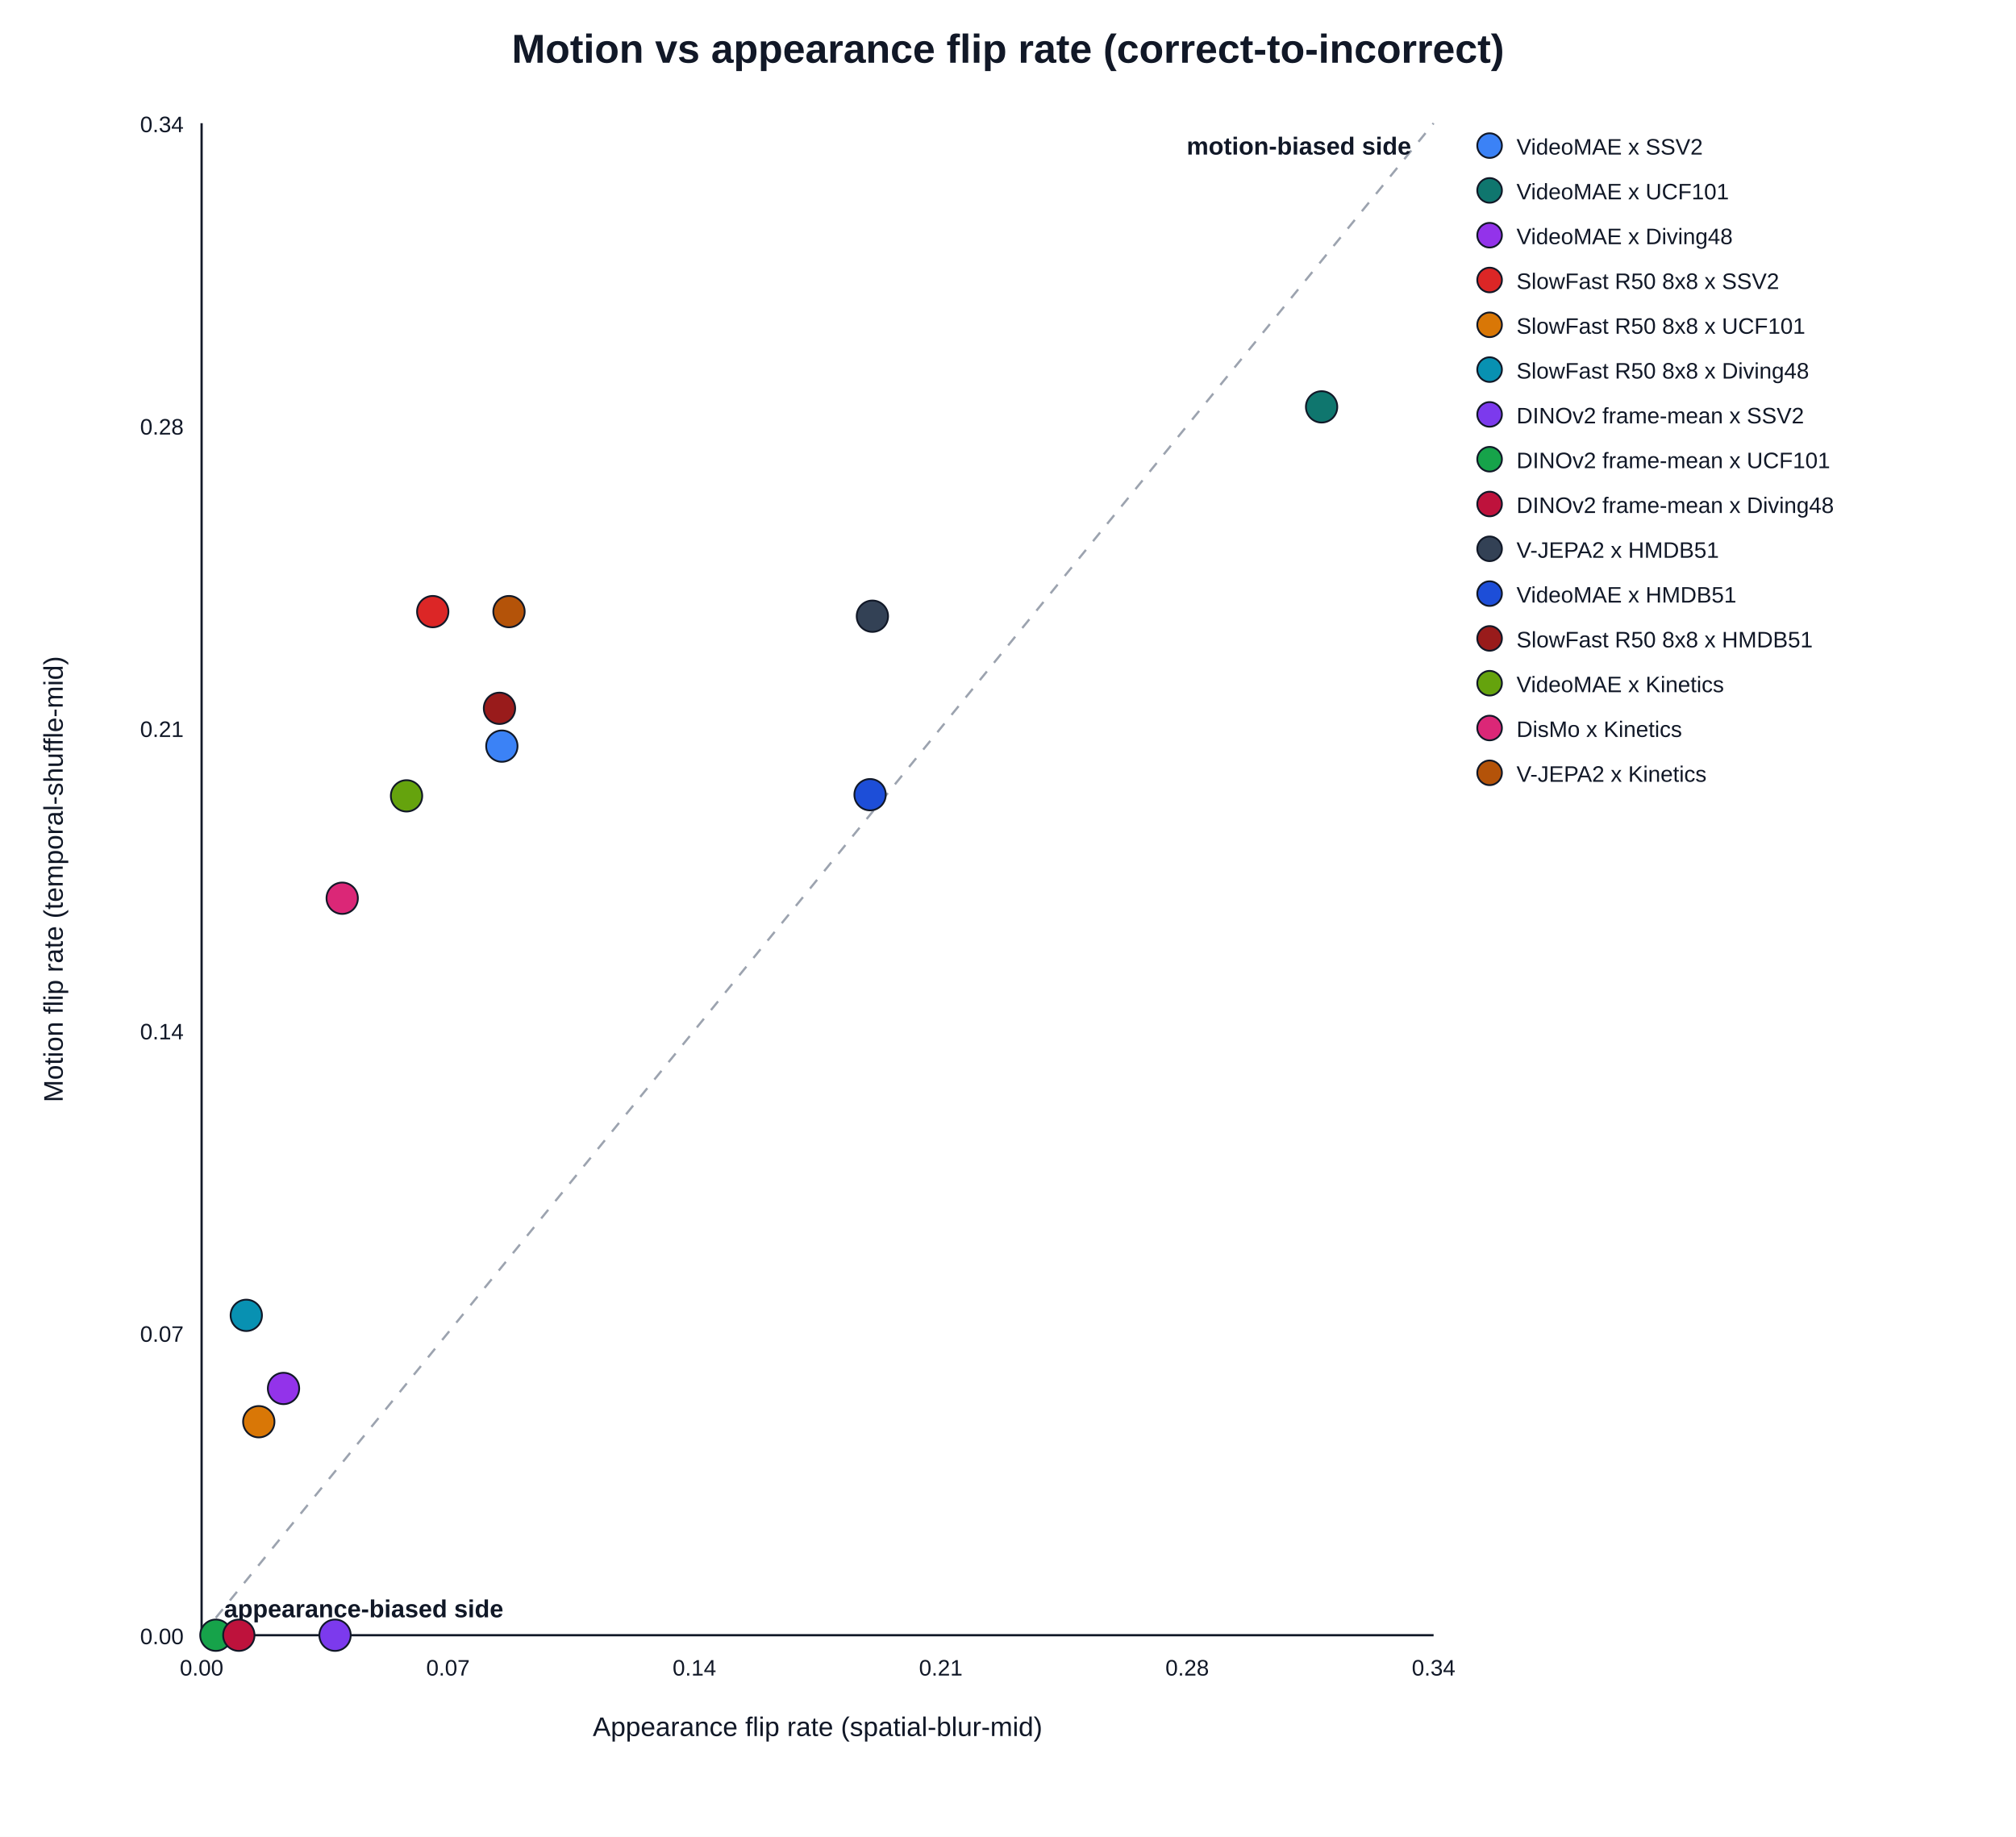
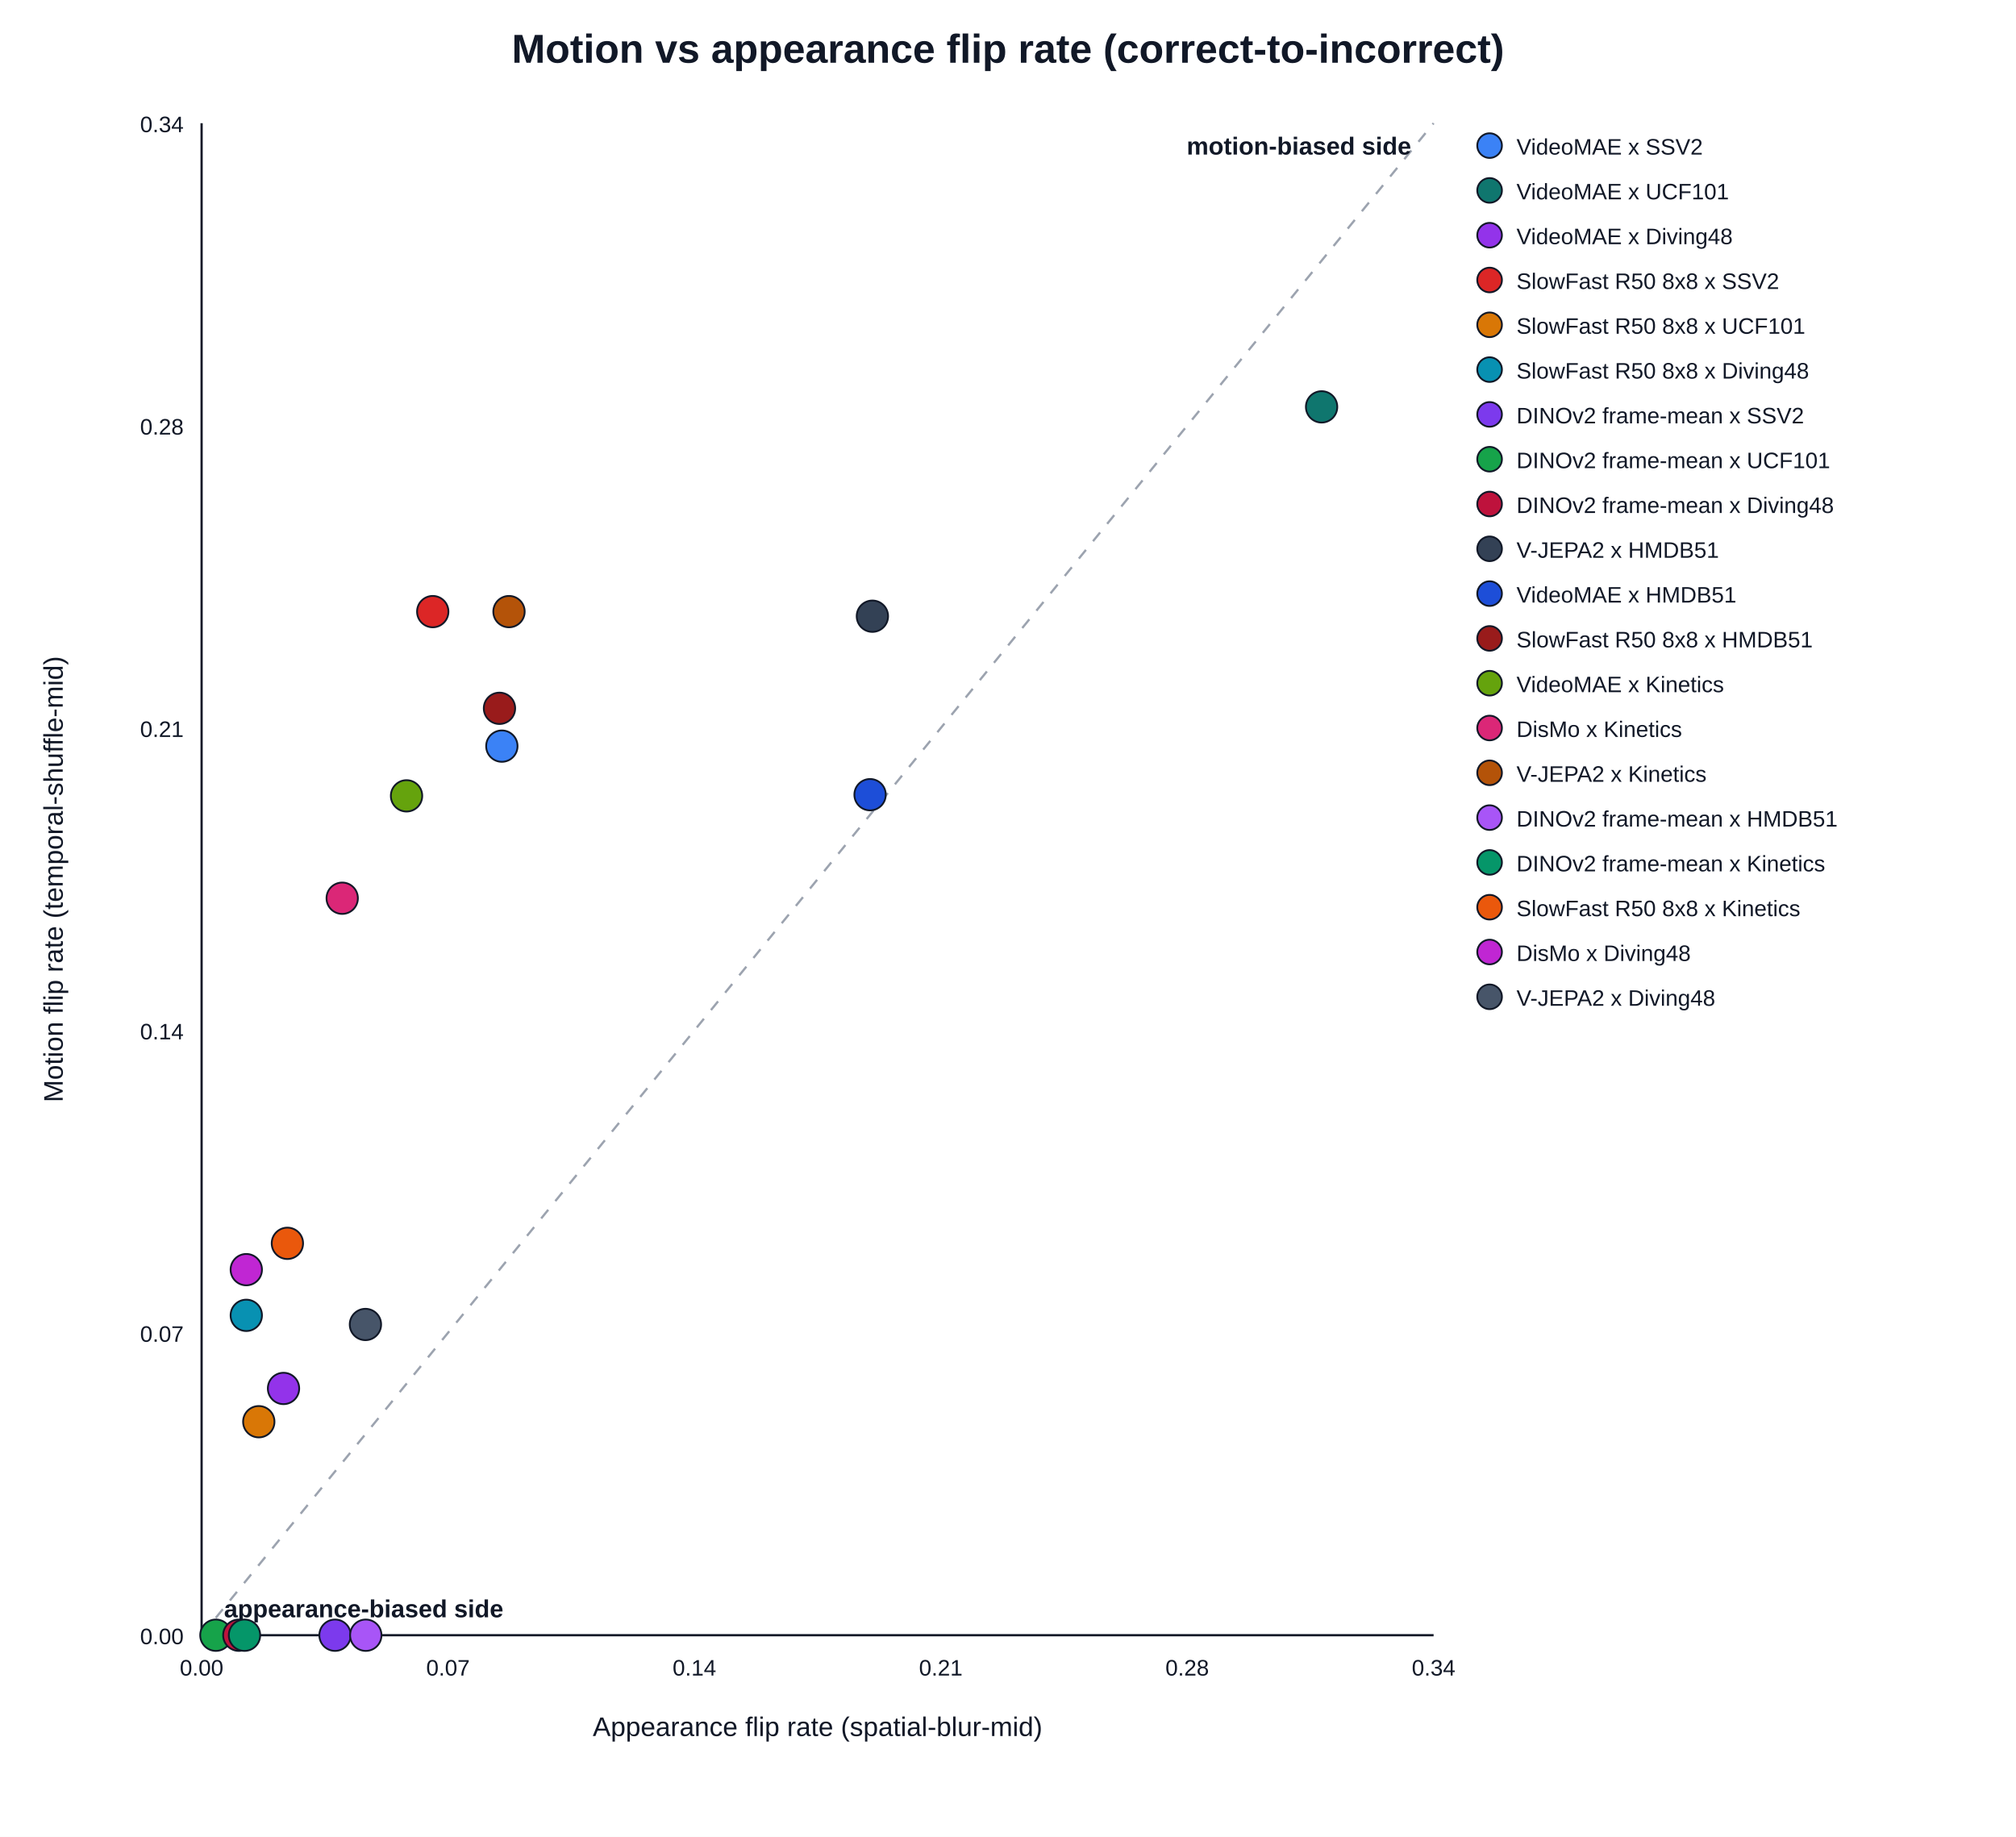
<svg xmlns="http://www.w3.org/2000/svg" width="900" height="820" viewBox="0 0 900 820">
  <rect width="100%" height="100%" fill="#ffffff" />
  <style>text { font-family: Arial, Helvetica, sans-serif; fill: #111827; }</style>
  <text x="450.00" y="28.00" font-size="18" font-weight="700" text-anchor="middle">Motion vs appearance flip rate (correct-to-incorrect)</text>
  <line x1="90" y1="730" x2="640" y2="730" stroke="#111827" stroke-width="1" />
  <line x1="90" y1="55" x2="90" y2="730" stroke="#111827" stroke-width="1" />
  <line x1="90.00" y1="730.00" x2="640.00" y2="55.00" stroke="#9ca3af" stroke-dasharray="5 5" />
  <text x="365.00" y="775.00" font-size="12" font-weight="400" text-anchor="middle">Appearance flip rate (spatial-blur-mid)</text>
  <text x="28.00" y="392.50" font-size="12" font-weight="400" text-anchor="middle" transform="rotate(-90 28.00 392.50)">Motion flip rate (temporal-shuffle-mid)</text>
  <text x="630.00" y="69.00" font-size="11" font-weight="600" text-anchor="end">motion-biased side</text>
  <text x="100.00" y="722.00" font-size="11" font-weight="600" text-anchor="start">appearance-biased side</text>
  <text x="90.00" y="748.00" font-size="10" font-weight="400" text-anchor="middle">0.00</text>
  <text x="82.00" y="734.00" font-size="10" font-weight="400" text-anchor="end">0.00</text>
  <text x="200.00" y="748.00" font-size="10" font-weight="400" text-anchor="middle">0.07</text>
  <text x="82.00" y="599.00" font-size="10" font-weight="400" text-anchor="end">0.07</text>
  <text x="310.00" y="748.00" font-size="10" font-weight="400" text-anchor="middle">0.14</text>
  <text x="82.00" y="464.00" font-size="10" font-weight="400" text-anchor="end">0.14</text>
  <text x="420.00" y="748.00" font-size="10" font-weight="400" text-anchor="middle">0.21</text>
  <text x="82.00" y="329.00" font-size="10" font-weight="400" text-anchor="end">0.21</text>
  <text x="530.00" y="748.00" font-size="10" font-weight="400" text-anchor="middle">0.28</text>
  <text x="82.00" y="194.00" font-size="10" font-weight="400" text-anchor="end">0.28</text>
  <text x="640.00" y="748.00" font-size="10" font-weight="400" text-anchor="middle">0.34</text>
  <text x="82.00" y="59.00" font-size="10" font-weight="400" text-anchor="end">0.34</text>
  <circle cx="224.04" cy="333.09" r="7" fill="#3b82f6" stroke="#111827" stroke-width="0.8" />
  <circle cx="590.00" cy="181.64" r="7" fill="#0f766e" stroke="#111827" stroke-width="0.8" />
  <circle cx="126.57" cy="619.84" r="7" fill="#9333ea" stroke="#111827" stroke-width="0.8" />
  <circle cx="193.19" cy="273.04" r="7" fill="#dc2626" stroke="#111827" stroke-width="0.8" />
  <circle cx="115.53" cy="634.69" r="7" fill="#d97706" stroke="#111827" stroke-width="0.8" />
  <circle cx="109.95" cy="587.20" r="7" fill="#0891b2" stroke="#111827" stroke-width="0.8" />
  <circle cx="149.57" cy="730.00" r="7" fill="#7c3aed" stroke="#111827" stroke-width="0.8" />
  <circle cx="96.38" cy="730.00" r="7" fill="#16a34a" stroke="#111827" stroke-width="0.8" />
  <circle cx="106.62" cy="730.00" r="7" fill="#be123c" stroke="#111827" stroke-width="0.8" />
  <circle cx="389.46" cy="275.09" r="7" fill="#334155" stroke="#111827" stroke-width="0.8" />
  <circle cx="388.42" cy="354.77" r="7" fill="#1d4ed8" stroke="#111827" stroke-width="0.8" />
  <circle cx="222.98" cy="316.21" r="7" fill="#991b1b" stroke="#111827" stroke-width="0.8" />
  <circle cx="181.49" cy="355.29" r="7" fill="#65a30d" stroke="#111827" stroke-width="0.8" />
  <circle cx="152.77" cy="400.99" r="7" fill="#db2777" stroke="#111827" stroke-width="0.8" />
  <circle cx="227.23" cy="273.04" r="7" fill="#b45309" stroke="#111827" stroke-width="0.8" />
+   <circle cx="163.30" cy="730.00" r="7" fill="#a855f7" stroke="#111827" stroke-width="0.8" />
+   <circle cx="109.15" cy="730.00" r="7" fill="#059669" stroke="#111827" stroke-width="0.8" />
+   <circle cx="128.30" cy="555.05" r="7" fill="#ea580c" stroke="#111827" stroke-width="0.8" />
+   <circle cx="109.95" cy="566.80" r="7" fill="#c026d3" stroke="#111827" stroke-width="0.8" />
+   <circle cx="163.14" cy="591.28" r="7" fill="#475569" stroke="#111827" stroke-width="0.8" />
  <circle cx="665" cy="65" r="5.5" fill="#3b82f6" stroke="#111827" stroke-width="0.8" />
  <text x="677.00" y="69.00" font-size="10" font-weight="400" text-anchor="start">VideoMAE x SSV2</text>
  <circle cx="665" cy="85" r="5.5" fill="#0f766e" stroke="#111827" stroke-width="0.8" />
  <text x="677.00" y="89.00" font-size="10" font-weight="400" text-anchor="start">VideoMAE x UCF101</text>
  <circle cx="665" cy="105" r="5.5" fill="#9333ea" stroke="#111827" stroke-width="0.8" />
  <text x="677.00" y="109.00" font-size="10" font-weight="400" text-anchor="start">VideoMAE x Diving48</text>
  <circle cx="665" cy="125" r="5.5" fill="#dc2626" stroke="#111827" stroke-width="0.8" />
  <text x="677.00" y="129.00" font-size="10" font-weight="400" text-anchor="start">SlowFast R50 8x8 x SSV2</text>
  <circle cx="665" cy="145" r="5.5" fill="#d97706" stroke="#111827" stroke-width="0.8" />
  <text x="677.00" y="149.00" font-size="10" font-weight="400" text-anchor="start">SlowFast R50 8x8 x UCF101</text>
  <circle cx="665" cy="165" r="5.5" fill="#0891b2" stroke="#111827" stroke-width="0.8" />
  <text x="677.00" y="169.00" font-size="10" font-weight="400" text-anchor="start">SlowFast R50 8x8 x Diving48</text>
  <circle cx="665" cy="185" r="5.5" fill="#7c3aed" stroke="#111827" stroke-width="0.8" />
  <text x="677.00" y="189.00" font-size="10" font-weight="400" text-anchor="start">DINOv2 frame-mean x SSV2</text>
  <circle cx="665" cy="205" r="5.5" fill="#16a34a" stroke="#111827" stroke-width="0.8" />
  <text x="677.00" y="209.00" font-size="10" font-weight="400" text-anchor="start">DINOv2 frame-mean x UCF101</text>
  <circle cx="665" cy="225" r="5.5" fill="#be123c" stroke="#111827" stroke-width="0.8" />
  <text x="677.00" y="229.00" font-size="10" font-weight="400" text-anchor="start">DINOv2 frame-mean x Diving48</text>
  <circle cx="665" cy="245" r="5.5" fill="#334155" stroke="#111827" stroke-width="0.8" />
  <text x="677.00" y="249.00" font-size="10" font-weight="400" text-anchor="start">V-JEPA2 x HMDB51</text>
  <circle cx="665" cy="265" r="5.5" fill="#1d4ed8" stroke="#111827" stroke-width="0.8" />
  <text x="677.00" y="269.00" font-size="10" font-weight="400" text-anchor="start">VideoMAE x HMDB51</text>
  <circle cx="665" cy="285" r="5.5" fill="#991b1b" stroke="#111827" stroke-width="0.8" />
  <text x="677.00" y="289.00" font-size="10" font-weight="400" text-anchor="start">SlowFast R50 8x8 x HMDB51</text>
  <circle cx="665" cy="305" r="5.5" fill="#65a30d" stroke="#111827" stroke-width="0.8" />
  <text x="677.00" y="309.00" font-size="10" font-weight="400" text-anchor="start">VideoMAE x Kinetics</text>
  <circle cx="665" cy="325" r="5.5" fill="#db2777" stroke="#111827" stroke-width="0.8" />
  <text x="677.00" y="329.00" font-size="10" font-weight="400" text-anchor="start">DisMo x Kinetics</text>
  <circle cx="665" cy="345" r="5.5" fill="#b45309" stroke="#111827" stroke-width="0.8" />
  <text x="677.00" y="349.00" font-size="10" font-weight="400" text-anchor="start">V-JEPA2 x Kinetics</text>
+   <circle cx="665" cy="365" r="5.5" fill="#a855f7" stroke="#111827" stroke-width="0.8" />
+   <text x="677.00" y="369.00" font-size="10" font-weight="400" text-anchor="start">DINOv2 frame-mean x HMDB51</text>
+   <circle cx="665" cy="385" r="5.5" fill="#059669" stroke="#111827" stroke-width="0.8" />
+   <text x="677.00" y="389.00" font-size="10" font-weight="400" text-anchor="start">DINOv2 frame-mean x Kinetics</text>
+   <circle cx="665" cy="405" r="5.5" fill="#ea580c" stroke="#111827" stroke-width="0.8" />
+   <text x="677.00" y="409.00" font-size="10" font-weight="400" text-anchor="start">SlowFast R50 8x8 x Kinetics</text>
+   <circle cx="665" cy="425" r="5.5" fill="#c026d3" stroke="#111827" stroke-width="0.8" />
+   <text x="677.00" y="429.00" font-size="10" font-weight="400" text-anchor="start">DisMo x Diving48</text>
+   <circle cx="665" cy="445" r="5.5" fill="#475569" stroke="#111827" stroke-width="0.8" />
+   <text x="677.00" y="449.00" font-size="10" font-weight="400" text-anchor="start">V-JEPA2 x Diving48</text>
</svg>
